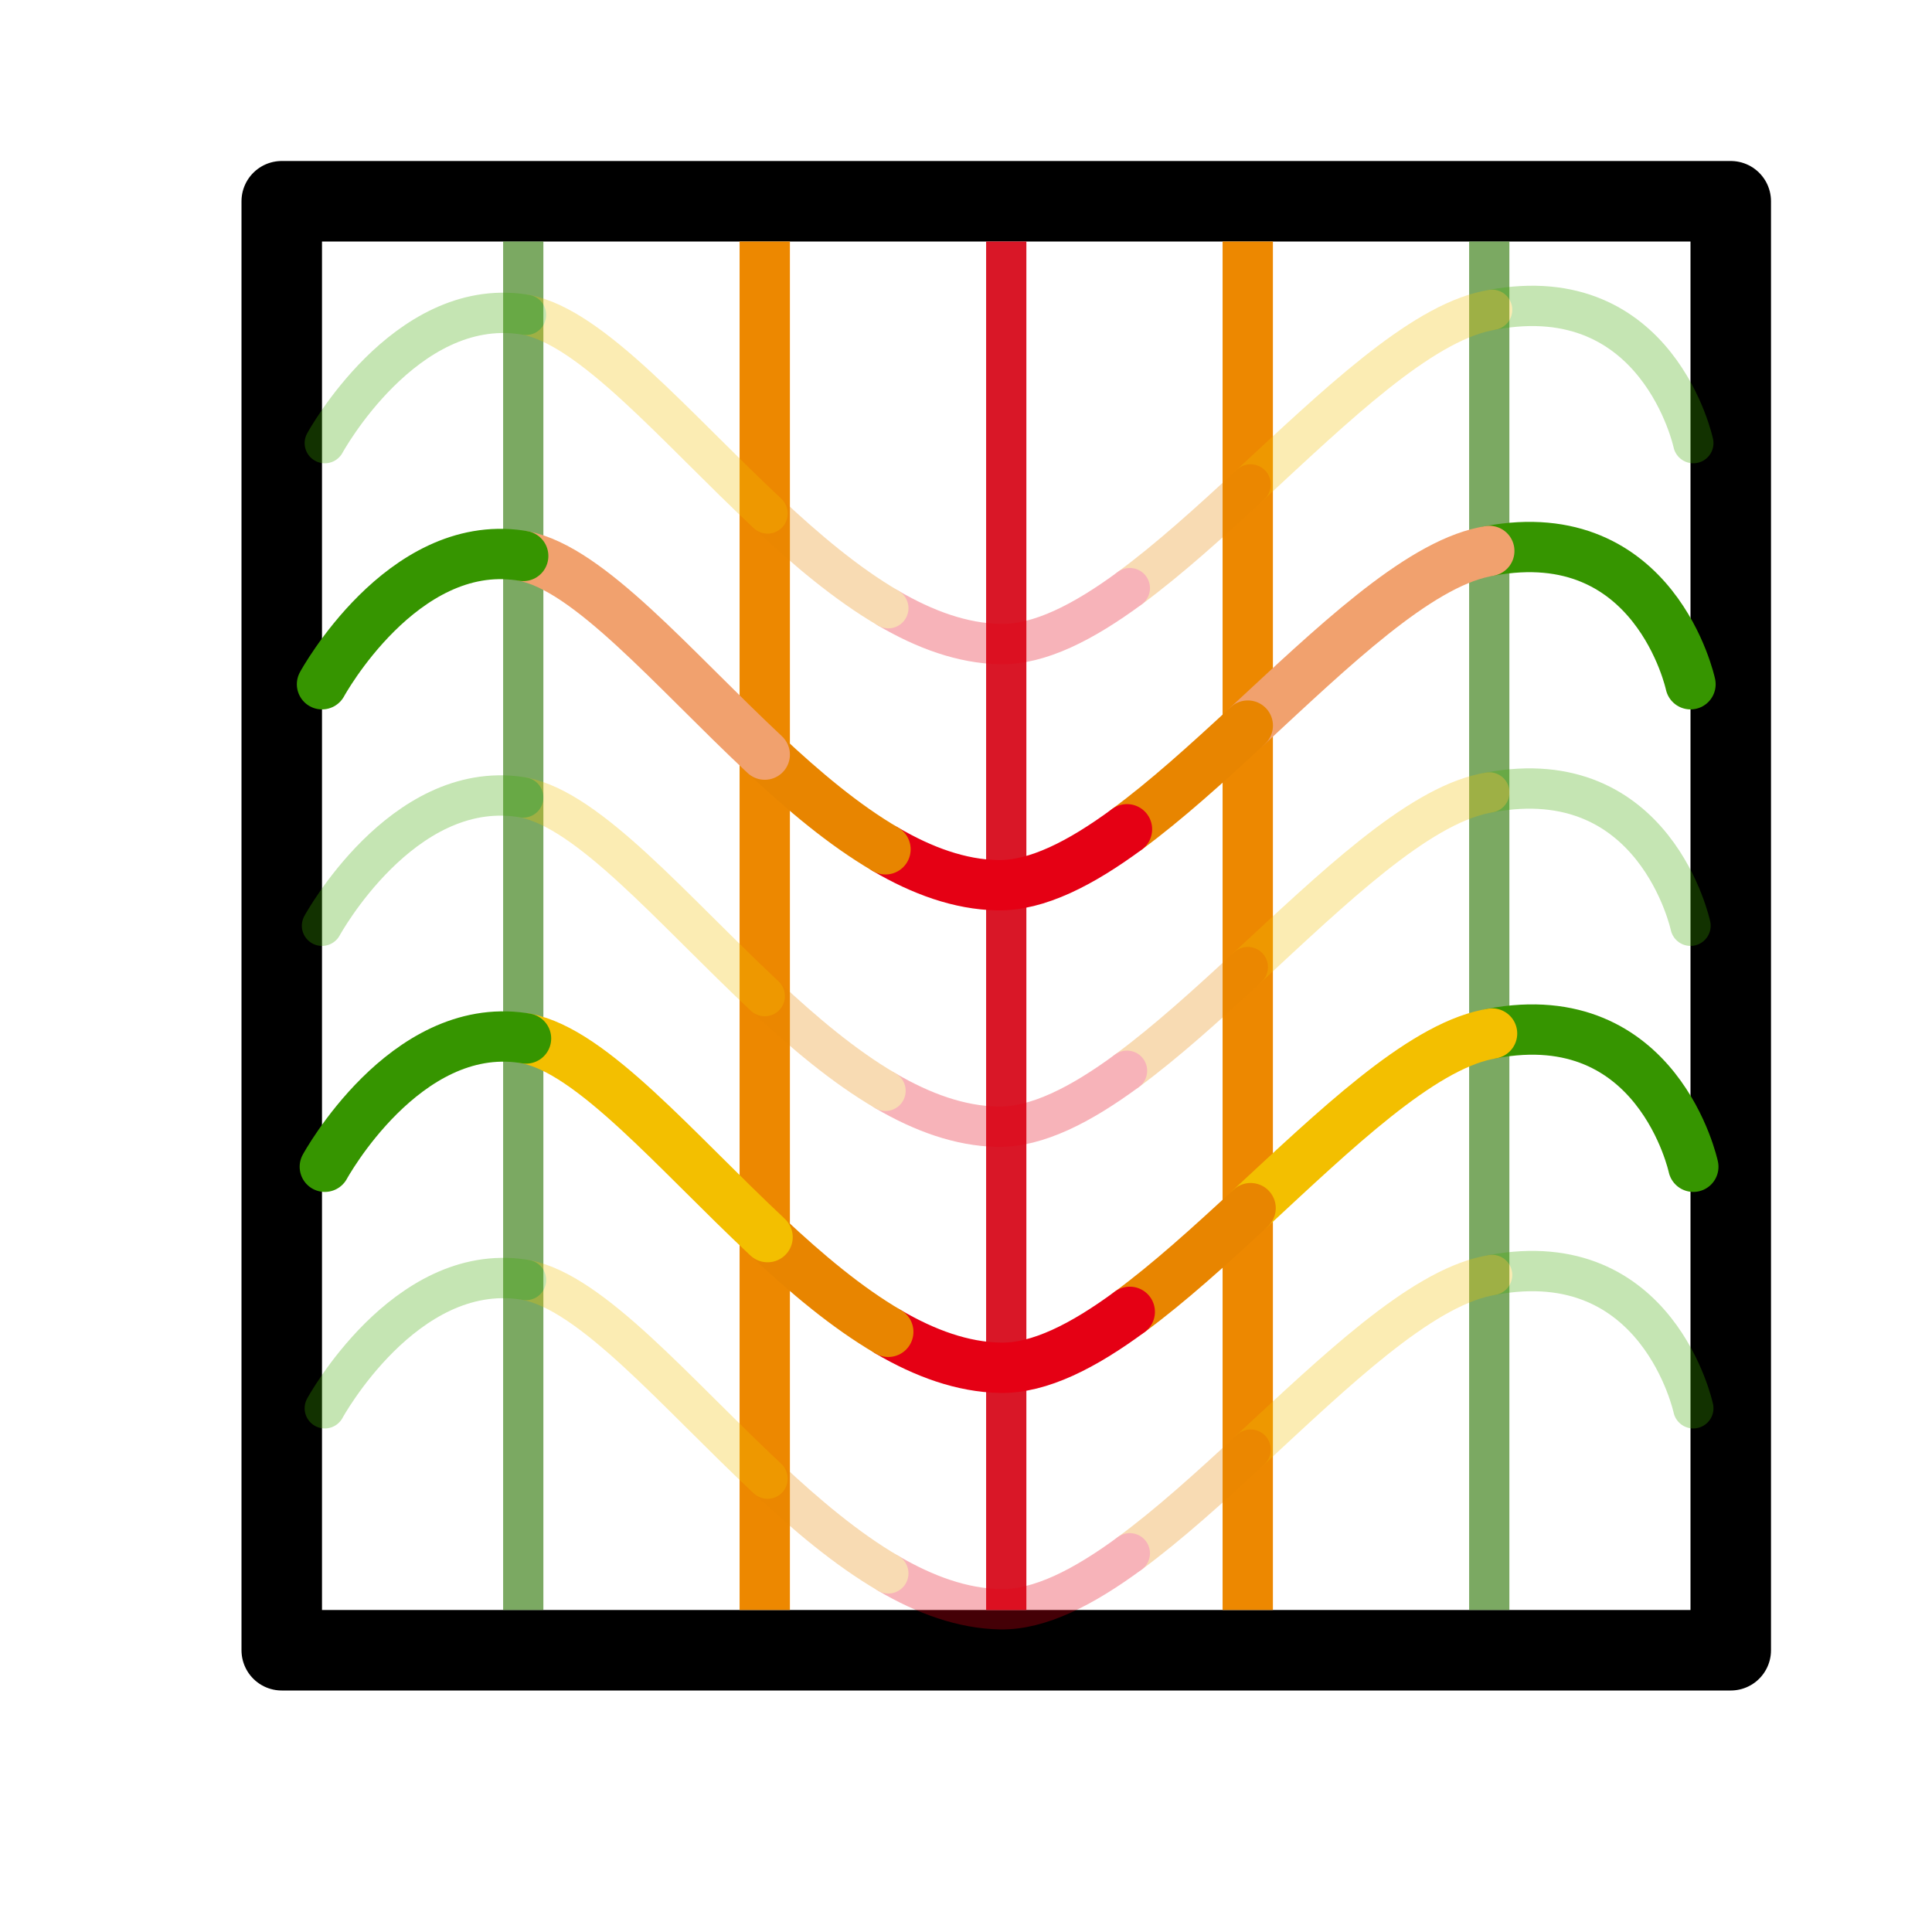
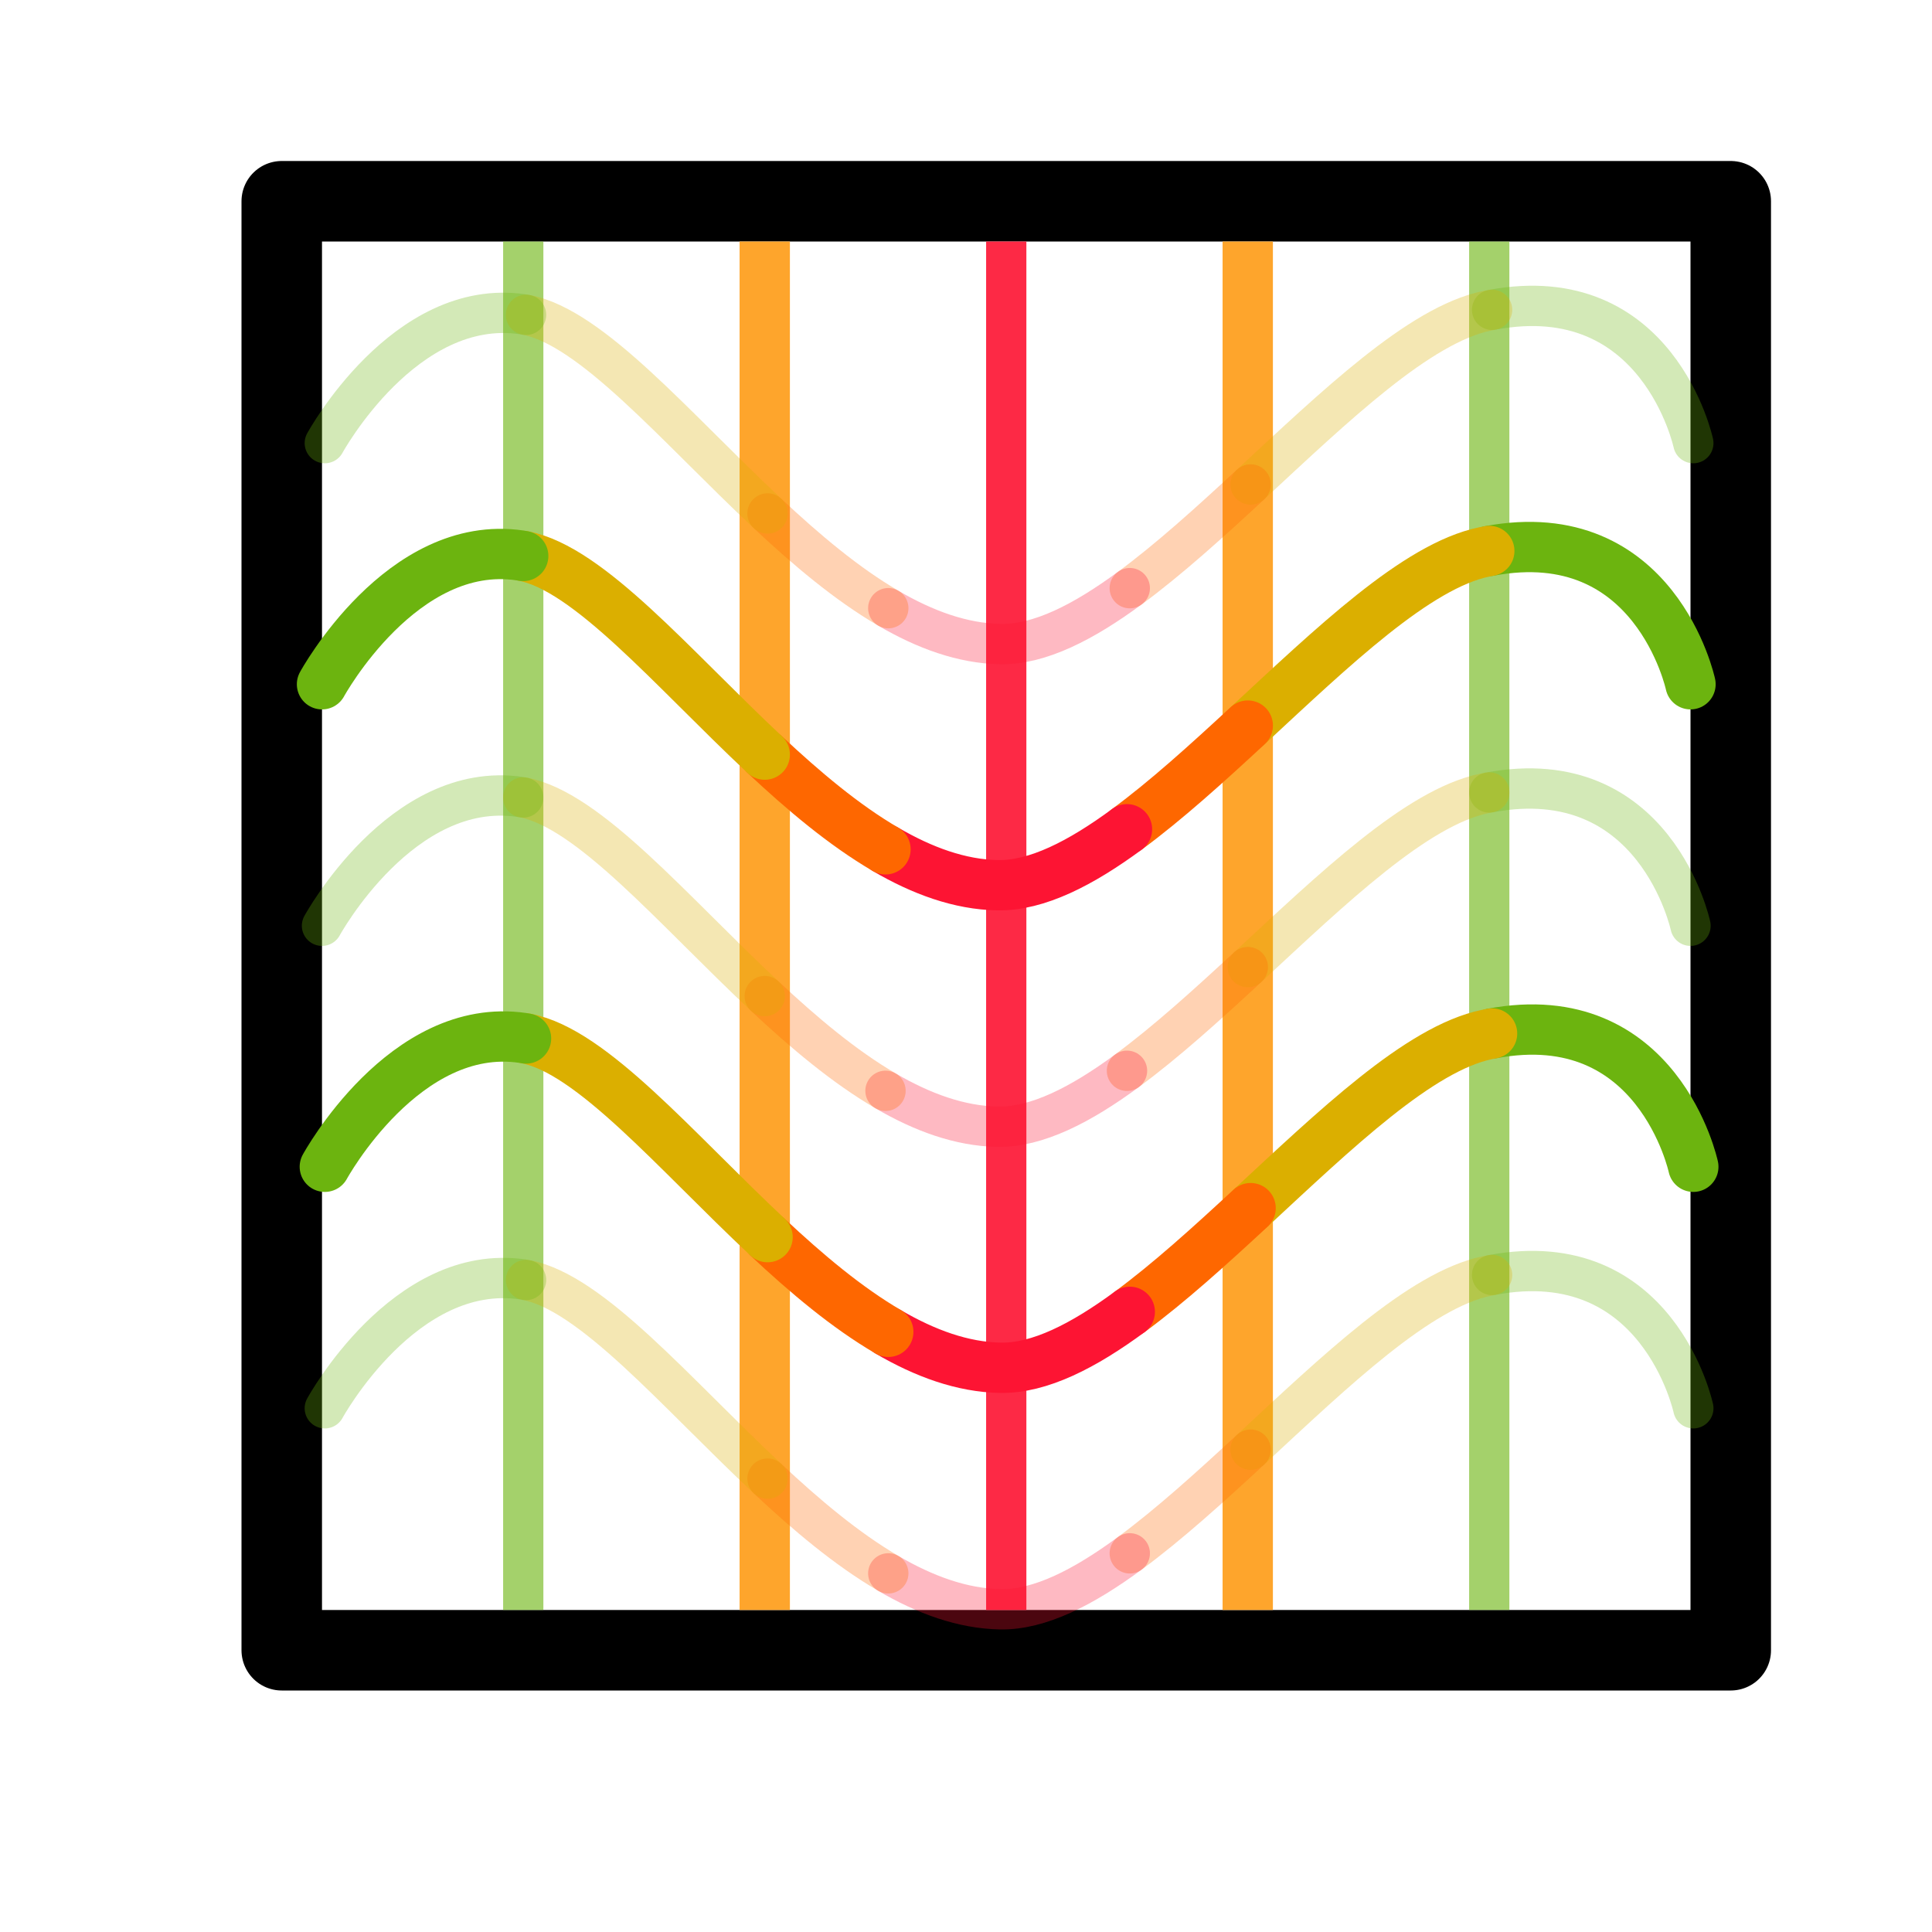
<svg xmlns="http://www.w3.org/2000/svg" width="48" height="48" viewBox="0 0 48 48" version="1.1" id="svg1" xml:space="preserve">
  <defs id="defs1" />
  <g id="LightThemeEnabledLayer" style="display:inline">
    <rect style="fill:none;fill-rule:evenodd;stroke:#000000;stroke-width:2;stroke-linecap:round;stroke-linejoin:round;stroke-dasharray:none" id="rect37" width="36" height="36" x="7" y="5" />
-     <path style="opacity:0.908;fill:none;stroke:#d50012;stroke-width:1px;stroke-linecap:butt;stroke-linejoin:miter;stroke-opacity:1" d="M 25,40 V 6" id="path37" />
-     <path style="fill:none;stroke:#ed8800;stroke-width:1.25;stroke-linecap:butt;stroke-linejoin:miter;stroke-dasharray:none;stroke-opacity:1" d="M 31,40 V 6" id="path38" />
-     <path style="opacity:0.616;fill:none;stroke:#287400;stroke-width:1px;stroke-linecap:butt;stroke-linejoin:miter;stroke-opacity:1" d="M 37,40 V 6" id="path39" />
-     <path style="fill:none;stroke:#ed8800;stroke-width:1.25;stroke-linecap:butt;stroke-linejoin:miter;stroke-dasharray:none;stroke-opacity:1" d="M 19,40 V 6" id="path40" />
-     <path style="opacity:0.616;fill:none;stroke:#287400;stroke-width:1;stroke-linecap:butt;stroke-linejoin:miter;stroke-dasharray:none;stroke-opacity:1" d="M 13,40 V 6" id="path41" />
-     <g id="g35" style="stroke-width:1.25;stroke-dasharray:none">
-       <path id="path45" style="fill:none;stroke:#369500;stroke-width:1.25;stroke-linecap:round;stroke-linejoin:miter;stroke-dasharray:none;stroke-opacity:1" d="M 37.001,13.688 C 41.129,12.915 42,17 42,17" />
-       <path id="path6" style="fill:none;stroke:#f1a16e;stroke-width:1.25;stroke-linecap:round;stroke-linejoin:miter;stroke-dasharray:none;stroke-opacity:1" d="m 31.001,18.027 c 2.108,-1.953 4.194,-3.965 5.872,-4.314 0.043,-0.009 0.086,-0.017 0.128,-0.025" />
-       <path id="path5" style="fill:none;stroke:#e88500;stroke-width:1.25;stroke-linecap:round;stroke-linejoin:miter;stroke-dasharray:none;stroke-opacity:1" d="m 27.999,20.603 c 0.977,-0.719 1.992,-1.641 3.002,-2.576" />
-       <path id="path4" style="fill:none;stroke:#e50014;stroke-width:1.25;stroke-linecap:round;stroke-linejoin:miter;stroke-dasharray:none;stroke-opacity:1" d="m 22,21.101 c 0.913,0.534 1.845,0.875 2.784,0.892 0.975,0.018 2.07,-0.547 3.216,-1.39" />
-       <path id="path3" style="fill:none;stroke:#e88500;stroke-width:1.25;stroke-linecap:round;stroke-linejoin:miter;stroke-dasharray:none;stroke-opacity:1" d="m 19,18.748 c 0.966,0.905 1.971,1.752 3,2.353" />
-       <path id="path2" style="fill:none;stroke:#f1a16e;stroke-width:1.25;stroke-linecap:round;stroke-linejoin:miter;stroke-dasharray:none;stroke-opacity:1" d="m 12.999,13.813 c 1.636,0.311 3.708,2.787 6.001,4.935" />
-       <path id="path1" style="fill:none;stroke:#369500;stroke-width:1.25;stroke-linecap:round;stroke-linejoin:miter;stroke-dasharray:none;stroke-opacity:1" d="m 8,17 c 0,0 1.98,-3.632 4.918,-3.201 0.027,0.004 0.054,0.009 0.081,0.014" />
-     </g>
-     <g id="g36" style="stroke-width:1.25;stroke-dasharray:none">
-       <path id="path7" style="fill:none;stroke:#369500;stroke-width:1.25;stroke-linecap:round;stroke-linejoin:miter;stroke-dasharray:none;stroke-opacity:1" d="m 37.071,25.676 c 4.128,-0.773 4.999,3.312 4.999,3.312" />
-       <path id="path8" style="fill:none;stroke:#f3bf00;stroke-width:1.25;stroke-linecap:round;stroke-linejoin:miter;stroke-dasharray:none;stroke-opacity:1" d="m 31.07,30.016 c 2.108,-1.953 4.194,-3.965 5.872,-4.314 0.043,-0.009 0.086,-0.017 0.128,-0.025" />
-       <path id="path9" style="fill:none;stroke:#e88500;stroke-width:1.25;stroke-linecap:round;stroke-linejoin:miter;stroke-dasharray:none;stroke-opacity:1" d="m 28.069,32.592 c 0.977,-0.719 1.992,-1.641 3.002,-2.576" />
-       <path id="path10" style="fill:none;stroke:#e50014;stroke-width:1.25;stroke-linecap:round;stroke-linejoin:miter;stroke-dasharray:none;stroke-opacity:1" d="m 22.069,33.09 c 0.913,0.534 1.845,0.875 2.784,0.892 0.975,0.018 2.07,-0.547 3.216,-1.39" />
-       <path id="path11" style="fill:none;stroke:#e88500;stroke-width:1.25;stroke-linecap:round;stroke-linejoin:miter;stroke-dasharray:none;stroke-opacity:1" d="m 19.069,30.736 c 0.966,0.905 1.971,1.752 3,2.353" />
-       <path id="path12" style="fill:none;stroke:#f3bf00;stroke-width:1.25;stroke-linecap:round;stroke-linejoin:miter;stroke-dasharray:none;stroke-opacity:1" d="m 13.069,25.801 c 1.636,0.311 3.708,2.787 6.001,4.935" />
-       <path id="path13" style="fill:none;stroke:#369500;stroke-width:1.25;stroke-linecap:round;stroke-linejoin:miter;stroke-dasharray:none;stroke-opacity:1" d="m 8.07,28.988 c 0,0 1.98,-3.632 4.918,-3.201 0.027,0.004 0.054,0.009 0.081,0.014" />
-     </g>
-     <g id="g20" transform="translate(0.06961667,-5.990801)" style="opacity:0.3">
-       <path id="path14" style="fill:none;stroke:#3da700;stroke-width:1.002;stroke-linecap:round;stroke-linejoin:miter;stroke-dasharray:none;stroke-opacity:1" d="M 37.001,13.688 C 41.129,12.915 42,17 42,17" />
-       <path id="path15" style="fill:none;stroke:#f3bf00;stroke-width:1.002;stroke-linecap:round;stroke-linejoin:miter;stroke-dasharray:none;stroke-opacity:1" d="m 31.001,18.027 c 2.108,-1.953 4.194,-3.965 5.872,-4.314 0.043,-0.009 0.086,-0.017 0.128,-0.025" />
-       <path id="path16" style="fill:none;stroke:#e88500;stroke-width:1.002;stroke-linecap:round;stroke-linejoin:miter;stroke-dasharray:none;stroke-opacity:1" d="m 27.999,20.603 c 0.977,-0.719 1.992,-1.641 3.002,-2.576" />
-       <path id="path17" style="fill:none;stroke:#e50014;stroke-width:1.002;stroke-linecap:round;stroke-linejoin:miter;stroke-dasharray:none;stroke-opacity:1" d="m 22,21.101 c 0.913,0.534 1.845,0.875 2.784,0.892 0.975,0.018 2.07,-0.547 3.216,-1.39" />
-       <path id="path18" style="fill:none;stroke:#e88500;stroke-width:1.002;stroke-linecap:round;stroke-linejoin:miter;stroke-dasharray:none;stroke-opacity:1" d="m 19,18.748 c 0.966,0.905 1.971,1.752 3,2.353" />
-       <path id="path19" style="fill:none;stroke:#f3bf00;stroke-width:1.002;stroke-linecap:round;stroke-linejoin:miter;stroke-dasharray:none;stroke-opacity:1" d="m 12.999,13.813 c 1.636,0.311 3.708,2.787 6.001,4.935" />
-       <path id="path20" style="fill:none;stroke:#3da700;stroke-width:1.002;stroke-linecap:round;stroke-linejoin:miter;stroke-dasharray:none;stroke-opacity:1" d="m 8,17 c 0,0 1.98,-3.632 4.918,-3.201 0.027,0.004 0.054,0.009 0.081,0.014" />
-     </g>
-     <g id="g27" transform="translate(0,6)" style="opacity:0.3">
-       <path id="path21" style="fill:none;stroke:#3da700;stroke-width:1.002;stroke-linecap:round;stroke-linejoin:miter;stroke-dasharray:none;stroke-opacity:1" d="M 37.001,13.688 C 41.129,12.915 42,17 42,17" />
-       <path id="path22" style="fill:none;stroke:#f3bf00;stroke-width:1.002;stroke-linecap:round;stroke-linejoin:miter;stroke-dasharray:none;stroke-opacity:1" d="m 31.001,18.027 c 2.108,-1.953 4.194,-3.965 5.872,-4.314 0.043,-0.009 0.086,-0.017 0.128,-0.025" />
-       <path id="path23" style="fill:none;stroke:#e88500;stroke-width:1.002;stroke-linecap:round;stroke-linejoin:miter;stroke-dasharray:none;stroke-opacity:1" d="m 27.999,20.603 c 0.977,-0.719 1.992,-1.641 3.002,-2.576" />
-       <path id="path24" style="fill:none;stroke:#e50014;stroke-width:1.002;stroke-linecap:round;stroke-linejoin:miter;stroke-dasharray:none;stroke-opacity:1" d="m 22,21.101 c 0.913,0.534 1.845,0.875 2.784,0.892 0.975,0.018 2.07,-0.547 3.216,-1.39" />
-       <path id="path25" style="fill:none;stroke:#e88500;stroke-width:1.002;stroke-linecap:round;stroke-linejoin:miter;stroke-dasharray:none;stroke-opacity:1" d="m 19,18.748 c 0.966,0.905 1.971,1.752 3,2.353" />
-       <path id="path26" style="fill:none;stroke:#f3bf00;stroke-width:1.002;stroke-linecap:round;stroke-linejoin:miter;stroke-dasharray:none;stroke-opacity:1" d="m 12.999,13.813 c 1.636,0.311 3.708,2.787 6.001,4.935" />
-       <path id="path27" style="fill:none;stroke:#3da700;stroke-width:1.002;stroke-linecap:round;stroke-linejoin:miter;stroke-dasharray:none;stroke-opacity:1" d="m 8,17 c 0,0 1.98,-3.632 4.918,-3.201 0.027,0.004 0.054,0.009 0.081,0.014" />
-     </g>
-     <g id="g34" transform="translate(0.06961667,17.98834)" style="opacity:0.3">
-       <path id="path28" style="fill:none;stroke:#3da700;stroke-width:1.002;stroke-linecap:round;stroke-linejoin:miter;stroke-dasharray:none;stroke-opacity:1" d="M 37.001,13.688 C 41.129,12.915 42,17 42,17" />
-       <path id="path29" style="fill:none;stroke:#f3bf00;stroke-width:1.002;stroke-linecap:round;stroke-linejoin:miter;stroke-dasharray:none;stroke-opacity:1" d="m 31.001,18.027 c 2.108,-1.953 4.194,-3.965 5.872,-4.314 0.043,-0.009 0.086,-0.017 0.128,-0.025" />
-       <path id="path30" style="fill:none;stroke:#e88500;stroke-width:1.002;stroke-linecap:round;stroke-linejoin:miter;stroke-dasharray:none;stroke-opacity:1" d="m 27.999,20.603 c 0.977,-0.719 1.992,-1.641 3.002,-2.576" />
-       <path id="path31" style="fill:none;stroke:#e50014;stroke-width:1.002;stroke-linecap:round;stroke-linejoin:miter;stroke-dasharray:none;stroke-opacity:1" d="m 22,21.101 c 0.913,0.534 1.845,0.875 2.784,0.892 0.975,0.018 2.07,-0.547 3.216,-1.39" />
-       <path id="path32" style="fill:none;stroke:#e88500;stroke-width:1.002;stroke-linecap:round;stroke-linejoin:miter;stroke-dasharray:none;stroke-opacity:1" d="m 19,18.748 c 0.966,0.905 1.971,1.752 3,2.353" />
-       <path id="path33" style="fill:none;stroke:#f3bf00;stroke-width:1.002;stroke-linecap:round;stroke-linejoin:miter;stroke-dasharray:none;stroke-opacity:1" d="m 12.999,13.813 c 1.636,0.311 3.708,2.787 6.001,4.935" />
-       <path id="path34" style="fill:none;stroke:#3da700;stroke-width:1.002;stroke-linecap:round;stroke-linejoin:miter;stroke-dasharray:none;stroke-opacity:1" d="m 8,17 c 0,0 1.98,-3.632 4.918,-3.201 0.027,0.004 0.054,0.009 0.081,0.014" />
-     </g>
+     <path style="opacity:0.908;fill:none;stroke:#fd1433;stroke-width:1px;stroke-linecap:butt;stroke-linejoin:miter;stroke-opacity:1" d="M 25,40 V 6" id="path37" />
+     <path style="fill:none;stroke:#fea52c;stroke-width:1.25;stroke-linecap:butt;stroke-linejoin:miter;stroke-dasharray:none;stroke-opacity:1" d="M 31,40 V 6" id="path38" />
+     <path style="opacity:0.616;fill:none;stroke:#6cb40f;stroke-width:1px;stroke-linecap:butt;stroke-linejoin:miter;stroke-opacity:1" d="M 37,40 V 6" id="path39" />
+     <path style="fill:none;stroke:#fea52c;stroke-width:1.25;stroke-linecap:butt;stroke-linejoin:miter;stroke-dasharray:none;stroke-opacity:1" d="M 19,40 V 6" id="path40" />
+     <path style="opacity:0.616;fill:none;stroke:#6cb40f;stroke-width:1;stroke-linecap:butt;stroke-linejoin:miter;stroke-dasharray:none;stroke-opacity:1" d="M 13,40 V 6" id="path41" />
+     <path id="path45" style="fill:none;stroke:#6cb40f;stroke-width:1.25;stroke-linecap:round;stroke-linejoin:miter;stroke-dasharray:none;stroke-opacity:1" d="M 37.001,13.688 C 41.129,12.915 42,17 42,17" />
+     <path id="path6" style="fill:none;stroke:#dbaf00;stroke-width:1.25;stroke-linecap:round;stroke-linejoin:miter;stroke-dasharray:none;stroke-opacity:1" d="m 31.001,18.027 c 2.108,-1.953 4.194,-3.965 5.872,-4.314 0.043,-0.009 0.086,-0.017 0.128,-0.025" />
+     <path id="path5" style="fill:none;stroke:#fe6700;stroke-width:1.25;stroke-linecap:round;stroke-linejoin:miter;stroke-dasharray:none;stroke-opacity:1" d="m 27.999,20.603 c 0.977,-0.719 1.992,-1.641 3.002,-2.576" />
+     <path id="path4" style="fill:none;stroke:#fd1433;stroke-width:1.25;stroke-linecap:round;stroke-linejoin:miter;stroke-dasharray:none;stroke-opacity:1" d="m 22,21.101 c 0.913,0.534 1.845,0.875 2.784,0.892 0.975,0.018 2.07,-0.547 3.216,-1.39" />
+     <path id="path3" style="fill:none;stroke:#fe6700;stroke-width:1.25;stroke-linecap:round;stroke-linejoin:miter;stroke-dasharray:none;stroke-opacity:1" d="m 19,18.748 c 0.966,0.905 1.971,1.752 3,2.353" />
+     <path id="path2" style="fill:none;stroke:#dbaf00;stroke-width:1.25;stroke-linecap:round;stroke-linejoin:miter;stroke-dasharray:none;stroke-opacity:1" d="m 12.999,13.813 c 1.636,0.311 3.708,2.787 6.001,4.935" />
+     <path id="path1" style="fill:none;stroke:#6cb40f;stroke-width:1.25;stroke-linecap:round;stroke-linejoin:miter;stroke-dasharray:none;stroke-opacity:1" d="m 8,17 c 0,0 1.98,-3.632 4.918,-3.201 0.027,0.004 0.054,0.009 0.081,0.014" />
+     <path id="path7" style="fill:none;stroke:#6cb40f;stroke-width:1.25;stroke-linecap:round;stroke-linejoin:miter;stroke-dasharray:none;stroke-opacity:1" d="m 37.071,25.676 c 4.128,-0.773 4.999,3.312 4.999,3.312" />
+     <path id="path8" style="fill:none;stroke:#dbaf00;stroke-width:1.25;stroke-linecap:round;stroke-linejoin:miter;stroke-dasharray:none;stroke-opacity:1" d="m 31.07,30.016 c 2.108,-1.953 4.194,-3.965 5.872,-4.314 0.043,-0.009 0.086,-0.017 0.128,-0.025" />
+     <path id="path9" style="fill:none;stroke:#fe6700;stroke-width:1.25;stroke-linecap:round;stroke-linejoin:miter;stroke-dasharray:none;stroke-opacity:1" d="m 28.069,32.592 c 0.977,-0.719 1.992,-1.641 3.002,-2.576" />
+     <path id="path10" style="fill:none;stroke:#fd1433;stroke-width:1.25;stroke-linecap:round;stroke-linejoin:miter;stroke-dasharray:none;stroke-opacity:1" d="m 22.069,33.09 c 0.913,0.534 1.845,0.875 2.784,0.892 0.975,0.018 2.07,-0.547 3.216,-1.39" />
+     <path id="path11" style="fill:none;stroke:#fe6700;stroke-width:1.25;stroke-linecap:round;stroke-linejoin:miter;stroke-dasharray:none;stroke-opacity:1" d="m 19.069,30.736 c 0.966,0.905 1.971,1.752 3,2.353" />
+     <path id="path12" style="fill:none;stroke:#dbaf00;stroke-width:1.25;stroke-linecap:round;stroke-linejoin:miter;stroke-dasharray:none;stroke-opacity:1" d="m 13.069,25.801 c 1.636,0.311 3.708,2.787 6.001,4.935" />
+     <path id="path13" style="fill:none;stroke:#6cb40f;stroke-width:1.25;stroke-linecap:round;stroke-linejoin:miter;stroke-dasharray:none;stroke-opacity:1" d="m 8.07,28.988 c 0,0 1.98,-3.632 4.918,-3.201 0.027,0.004 0.054,0.009 0.081,0.014" />
+     <path id="path14" style="opacity:0.3;fill:none;stroke:#6cb40f;stroke-width:1.002;stroke-linecap:round;stroke-linejoin:miter;stroke-dasharray:none;stroke-opacity:1" d="m 37.071,7.697 c 4.128,-0.773 4.999,3.312 4.999,3.312" />
+     <path id="path15" style="opacity:0.3;fill:none;stroke:#dbaf00;stroke-width:1.002;stroke-linecap:round;stroke-linejoin:miter;stroke-dasharray:none;stroke-opacity:1" d="m 31.07,12.036 c 2.108,-1.953 4.194,-3.965 5.872,-4.314 0.043,-0.009 0.086,-0.017 0.128,-0.025" />
+     <path id="path16" style="opacity:0.3;fill:none;stroke:#fe6700;stroke-width:1.002;stroke-linecap:round;stroke-linejoin:miter;stroke-dasharray:none;stroke-opacity:1" d="m 28.069,14.613 c 0.977,-0.719 1.992,-1.641 3.002,-2.576" />
+     <path id="path17" style="opacity:0.3;fill:none;stroke:#fd1433;stroke-width:1.002;stroke-linecap:round;stroke-linejoin:miter;stroke-dasharray:none;stroke-opacity:1" d="m 22.069,15.11 c 0.913,0.534 1.845,0.875 2.784,0.892 0.975,0.018 2.07,-0.547 3.216,-1.39" />
+     <path id="path18" style="opacity:0.3;fill:none;stroke:#fe6700;stroke-width:1.002;stroke-linecap:round;stroke-linejoin:miter;stroke-dasharray:none;stroke-opacity:1" d="m 19.069,12.757 c 0.966,0.905 1.971,1.752 3,2.353" />
+     <path id="path19" style="opacity:0.3;fill:none;stroke:#dbaf00;stroke-width:1.002;stroke-linecap:round;stroke-linejoin:miter;stroke-dasharray:none;stroke-opacity:1" d="m 13.069,7.822 c 1.636,0.311 3.708,2.787 6.001,4.935" />
+     <path id="path20" style="opacity:0.3;fill:none;stroke:#6cb40f;stroke-width:1.002;stroke-linecap:round;stroke-linejoin:miter;stroke-dasharray:none;stroke-opacity:1" d="m 8.07,11.009 c 0,0 1.98,-3.632 4.918,-3.201 0.027,0.004 0.054,0.009 0.081,0.014" />
+     <path id="path21" style="opacity:0.3;fill:none;stroke:#6cb40f;stroke-width:1.002;stroke-linecap:round;stroke-linejoin:miter;stroke-dasharray:none;stroke-opacity:1" d="M 37.001,19.688 C 41.129,18.915 42,23 42,23" />
+     <path id="path22" style="opacity:0.3;fill:none;stroke:#dbaf00;stroke-width:1.002;stroke-linecap:round;stroke-linejoin:miter;stroke-dasharray:none;stroke-opacity:1" d="m 31.001,24.027 c 2.108,-1.953 4.194,-3.965 5.872,-4.314 0.043,-0.009 0.086,-0.017 0.128,-0.025" />
+     <path id="path23" style="opacity:0.3;fill:none;stroke:#fe6700;stroke-width:1.002;stroke-linecap:round;stroke-linejoin:miter;stroke-dasharray:none;stroke-opacity:1" d="m 27.999,26.603 c 0.977,-0.719 1.992,-1.641 3.002,-2.576" />
+     <path id="path24" style="opacity:0.3;fill:none;stroke:#fd1433;stroke-width:1.002;stroke-linecap:round;stroke-linejoin:miter;stroke-dasharray:none;stroke-opacity:1" d="m 22,27.101 c 0.913,0.534 1.845,0.875 2.784,0.892 0.975,0.018 2.07,-0.547 3.216,-1.39" />
+     <path id="path25" style="opacity:0.3;fill:none;stroke:#fe6700;stroke-width:1.002;stroke-linecap:round;stroke-linejoin:miter;stroke-dasharray:none;stroke-opacity:1" d="m 19,24.748 c 0.966,0.905 1.971,1.752 3,2.353" />
+     <path id="path26" style="opacity:0.3;fill:none;stroke:#dbaf00;stroke-width:1.002;stroke-linecap:round;stroke-linejoin:miter;stroke-dasharray:none;stroke-opacity:1" d="m 12.999,19.813 c 1.636,0.311 3.708,2.787 6.001,4.935" />
+     <path id="path27" style="opacity:0.3;fill:none;stroke:#6cb40f;stroke-width:1.002;stroke-linecap:round;stroke-linejoin:miter;stroke-dasharray:none;stroke-opacity:1" d="m 8,23 c 0,0 1.98,-3.632 4.918,-3.201 0.027,0.004 0.054,0.009 0.081,0.014" />
+     <path id="path28" style="opacity:0.3;fill:none;stroke:#6cb40f;stroke-width:1.002;stroke-linecap:round;stroke-linejoin:miter;stroke-dasharray:none;stroke-opacity:1" d="m 37.071,31.676 c 4.128,-0.773 4.999,3.312 4.999,3.312" />
+     <path id="path29" style="opacity:0.3;fill:none;stroke:#dbaf00;stroke-width:1.002;stroke-linecap:round;stroke-linejoin:miter;stroke-dasharray:none;stroke-opacity:1" d="m 31.07,36.016 c 2.108,-1.953 4.194,-3.965 5.872,-4.314 0.043,-0.009 0.086,-0.017 0.128,-0.025" />
+     <path id="path30" style="opacity:0.3;fill:none;stroke:#fe6700;stroke-width:1.002;stroke-linecap:round;stroke-linejoin:miter;stroke-dasharray:none;stroke-opacity:1" d="m 28.069,38.592 c 0.977,-0.719 1.992,-1.641 3.002,-2.576" />
+     <path id="path31" style="opacity:0.3;fill:none;stroke:#fd1433;stroke-width:1.002;stroke-linecap:round;stroke-linejoin:miter;stroke-dasharray:none;stroke-opacity:1" d="m 22.069,39.09 c 0.913,0.534 1.845,0.875 2.784,0.892 0.975,0.018 2.07,-0.547 3.216,-1.39" />
+     <path id="path32" style="opacity:0.3;fill:none;stroke:#fe6700;stroke-width:1.002;stroke-linecap:round;stroke-linejoin:miter;stroke-dasharray:none;stroke-opacity:1" d="m 19.069,36.736 c 0.966,0.905 1.971,1.752 3,2.353" />
+     <path id="path33" style="opacity:0.3;fill:none;stroke:#dbaf00;stroke-width:1.002;stroke-linecap:round;stroke-linejoin:miter;stroke-dasharray:none;stroke-opacity:1" d="m 13.069,31.801 c 1.636,0.311 3.708,2.787 6.001,4.935" />
+     <path id="path34" style="opacity:0.3;fill:none;stroke:#6cb40f;stroke-width:1.002;stroke-linecap:round;stroke-linejoin:miter;stroke-dasharray:none;stroke-opacity:1" d="m 8.07,34.988 c 0,0 1.98,-3.632 4.918,-3.201 0.027,0.004 0.054,0.009 0.081,0.014" />
  </g>
</svg>
